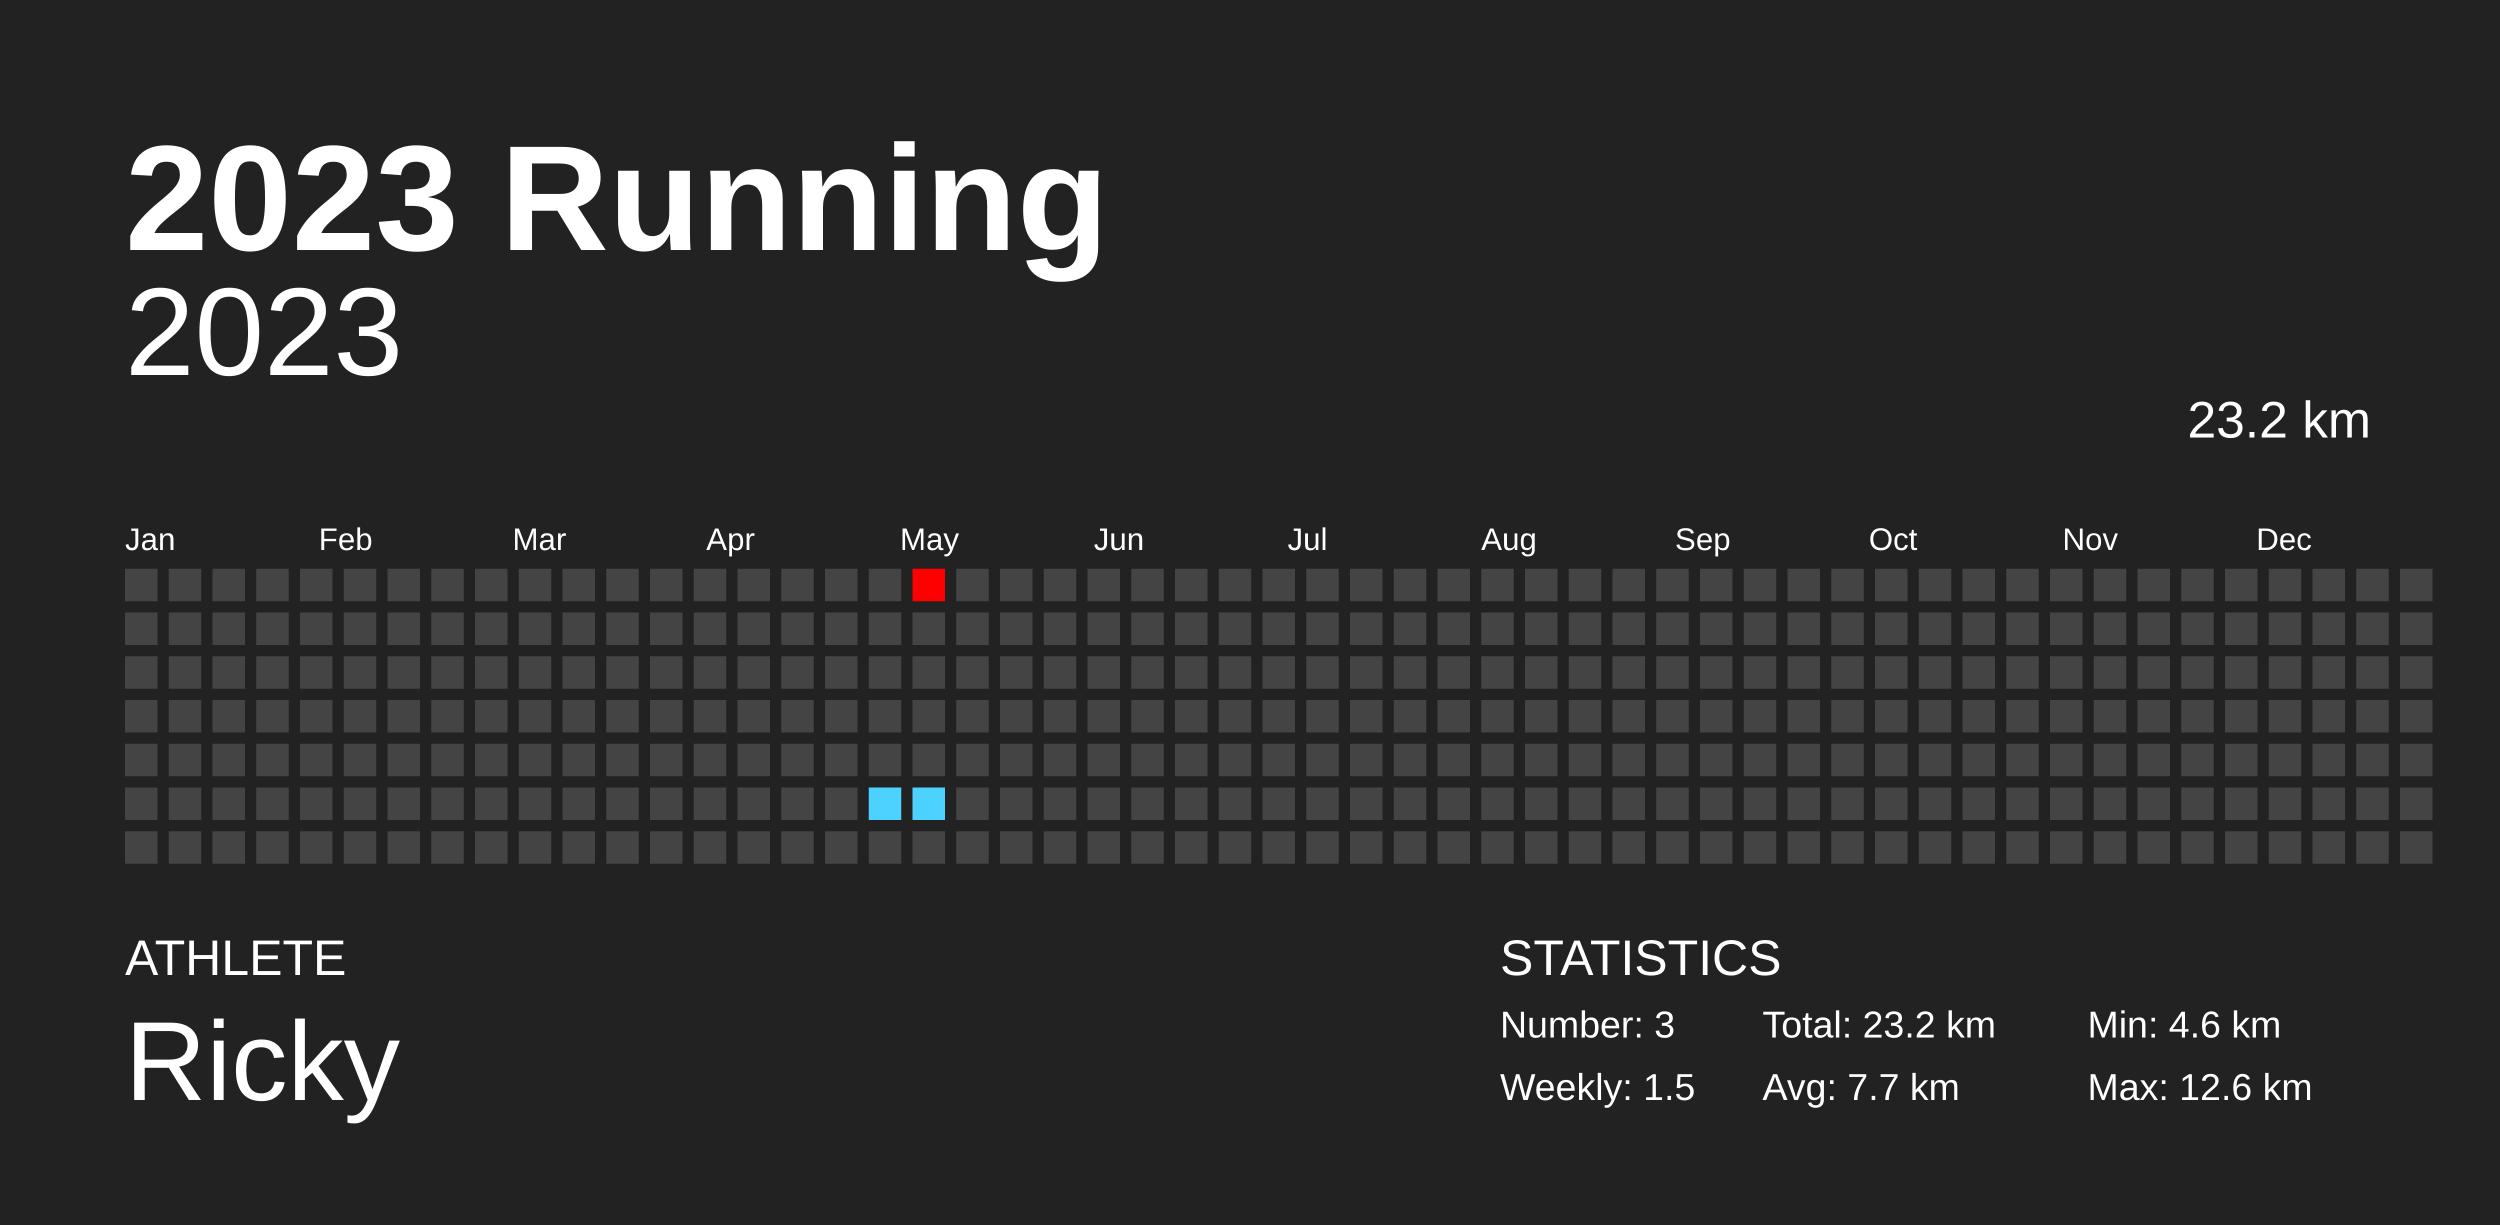
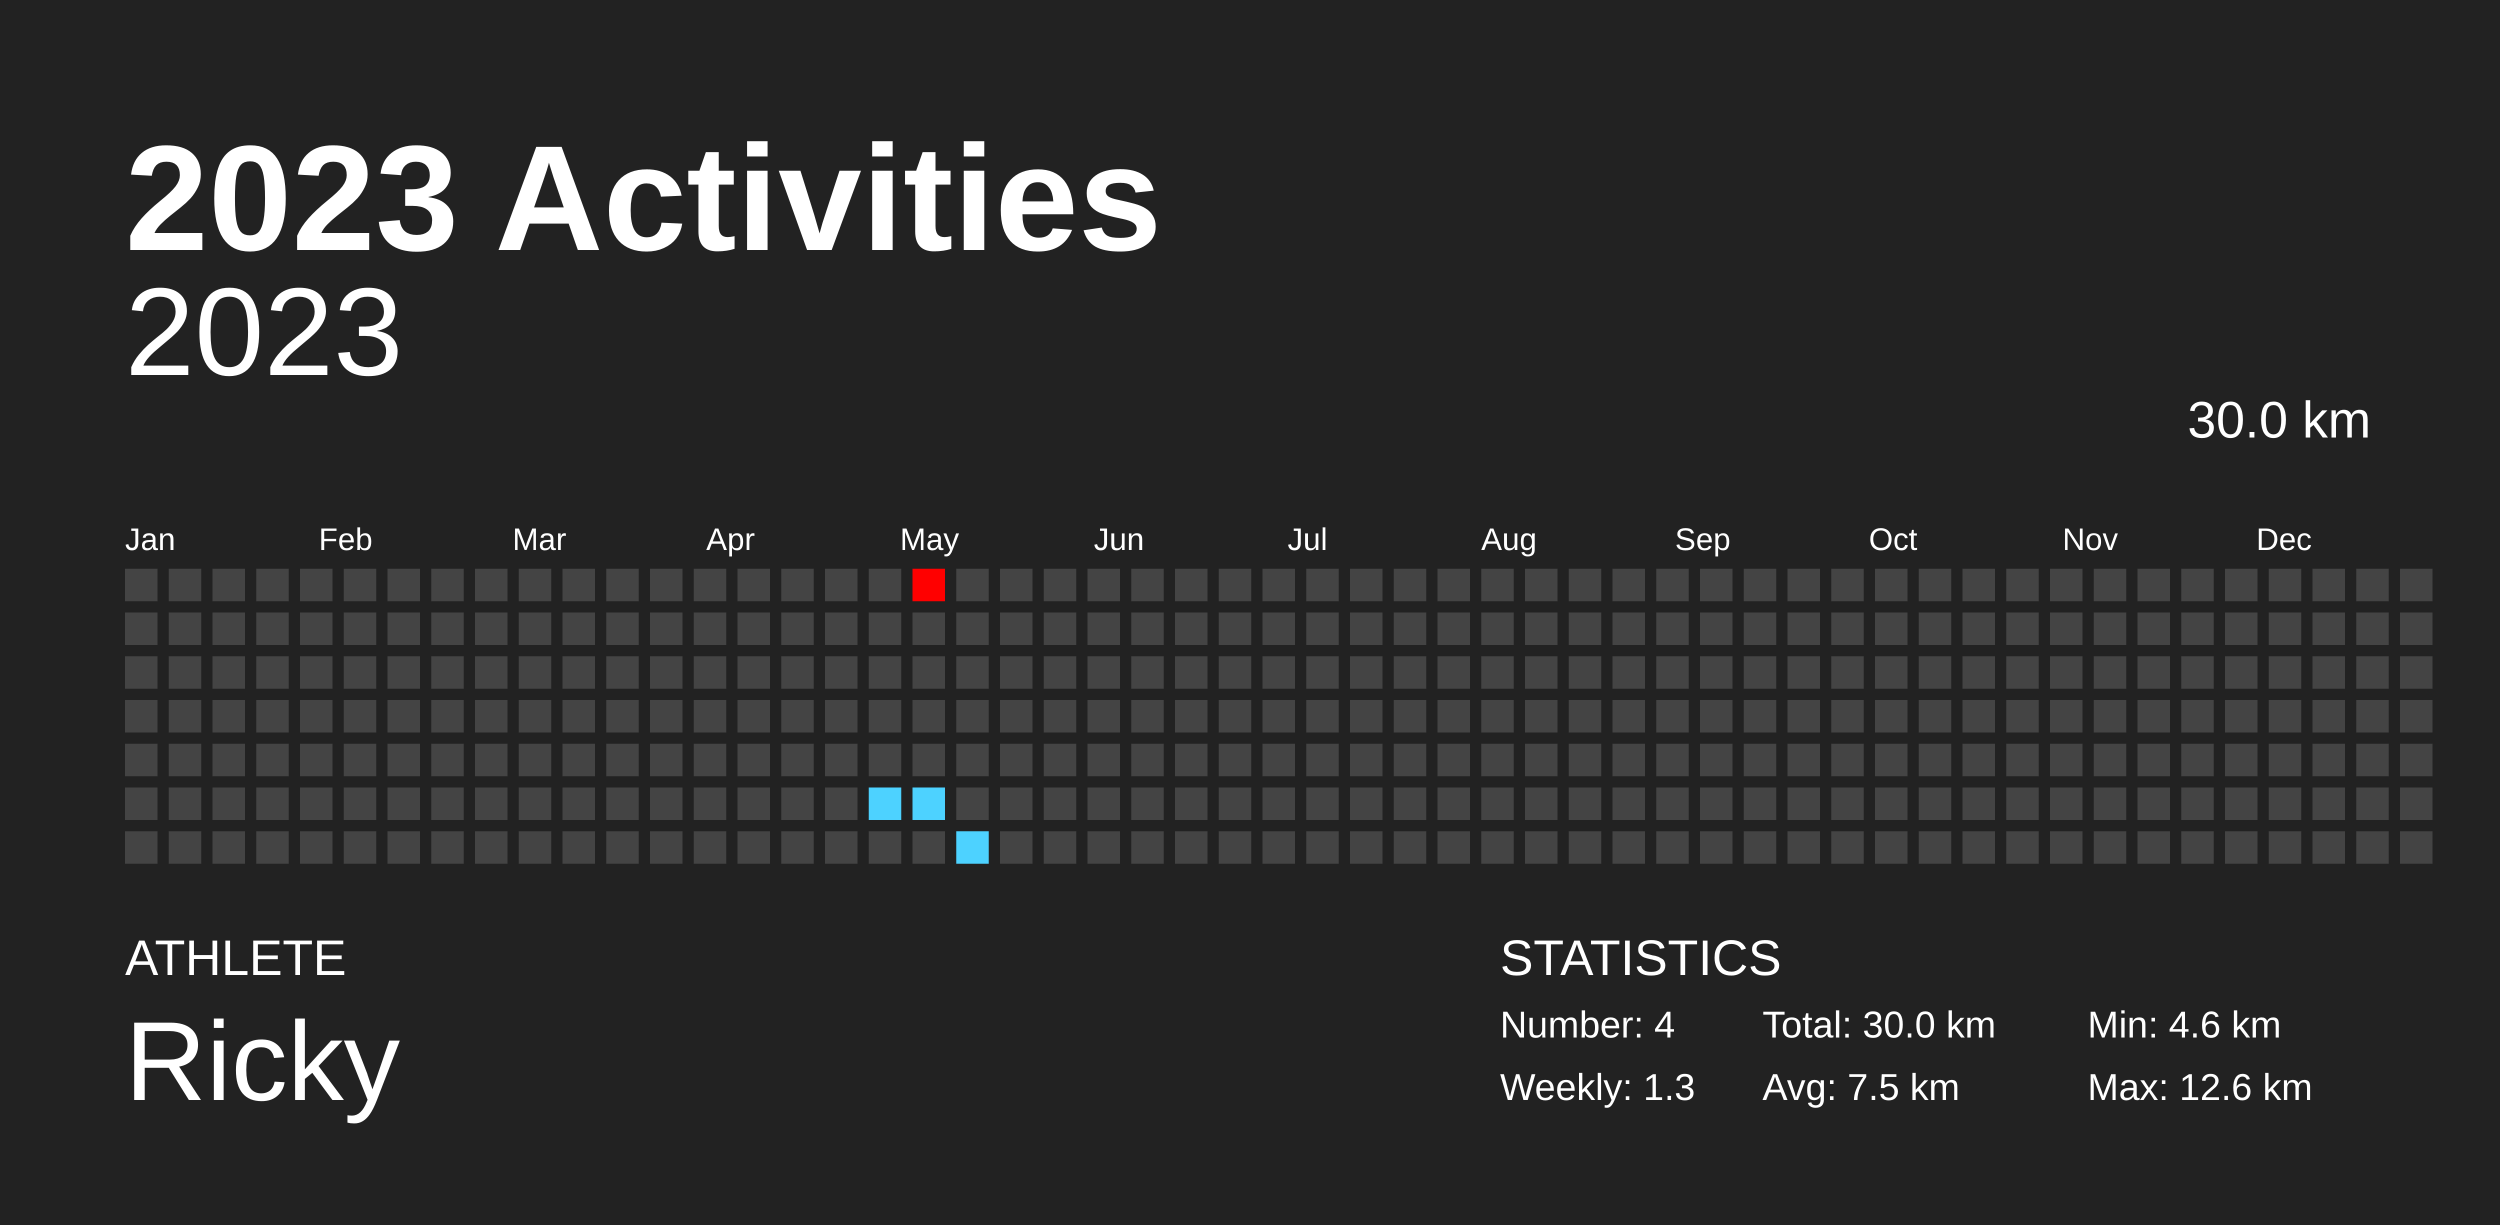
<svg xmlns="http://www.w3.org/2000/svg" baseProfile="full" height="98mm" version="1.1" viewBox="0,0,200,98" width="200mm">
  <defs />
  <rect fill="#222222" height="98" width="200" x="0" y="0" />
-   <text fill="#FFFFFF" style="font-size:12px; font-family:Arial; font-weight:bold;" x="10" y="20">2023 Running</text>
+   <text fill="#FFFFFF" style="font-size:12px; font-family:Arial; font-weight:bold;" x="10" y="20">2023 Activities</text>
  <text fill="#FFFFFF" style="font-size:4px; font-family:Arial" x="10" y="78">ATHLETE</text>
  <text fill="#FFFFFF" style="font-size:9px; font-family:Arial" x="10" y="88">Ricky</text>
  <text fill="#FFFFFF" style="font-size:4px; font-family:Arial" x="120" y="78">STATISTICS</text>
-   <text fill="#FFFFFF" style="font-size:3px; font-family:Arial" x="120" y="83">Number: 3</text>
-   <text fill="#FFFFFF" style="font-size:3px; font-family:Arial" x="120" y="88">Weekly: 1.5</text>
-   <text fill="#FFFFFF" style="font-size:3px; font-family:Arial" x="141" y="83">Total: 23.2 km</text>
-   <text fill="#FFFFFF" style="font-size:3px; font-family:Arial" x="141" y="88">Avg: 7.7 km</text>
+   <text fill="#FFFFFF" style="font-size:3px; font-family:Arial" x="120" y="83">Number: 4</text>
+   <text fill="#FFFFFF" style="font-size:3px; font-family:Arial" x="120" y="88">Weekly: 1.3</text>
+   <text fill="#FFFFFF" style="font-size:3px; font-family:Arial" x="141" y="83">Total: 30.0 km</text>
+   <text fill="#FFFFFF" style="font-size:3px; font-family:Arial" x="141" y="88">Avg: 7.5 km</text>
  <text fill="#FFFFFF" style="font-size:3px; font-family:Arial" x="167" y="83">Min: 4.6 km</text>
  <text fill="#FFFFFF" style="font-size:3px; font-family:Arial" x="167" y="88">Max: 12.6 km</text>
  <text alignment-baseline="hanging" fill="#FFFFFF" style="font-size:10.0px; font-family:Arial;" x="10" y="30">2023</text>
-   <text alignment-baseline="hanging" fill="#FFFFFF" style="font-size:4.125px; font-family:Arial;" x="175" y="35">23.2 km</text>
+   <text alignment-baseline="hanging" fill="#FFFFFF" style="font-size:4.125px; font-family:Arial;" x="175" y="35">30.0 km</text>
  <text fill="#FFFFFF" style="font-size:2.5px; font-family:Arial" x="10.0" y="44">Jan</text>
  <text fill="#FFFFFF" style="font-size:2.5px; font-family:Arial" x="25.5" y="44">Feb</text>
  <text fill="#FFFFFF" style="font-size:2.5px; font-family:Arial" x="41.0" y="44">Mar</text>
  <text fill="#FFFFFF" style="font-size:2.5px; font-family:Arial" x="56.5" y="44">Apr</text>
  <text fill="#FFFFFF" style="font-size:2.5px; font-family:Arial" x="72.0" y="44">May</text>
  <text fill="#FFFFFF" style="font-size:2.5px; font-family:Arial" x="87.5" y="44">Jun</text>
  <text fill="#FFFFFF" style="font-size:2.5px; font-family:Arial" x="103.0" y="44">Jul</text>
  <text fill="#FFFFFF" style="font-size:2.5px; font-family:Arial" x="118.5" y="44">Aug</text>
  <text fill="#FFFFFF" style="font-size:2.5px; font-family:Arial" x="134.0" y="44">Sep</text>
  <text fill="#FFFFFF" style="font-size:2.5px; font-family:Arial" x="149.5" y="44">Oct</text>
  <text fill="#FFFFFF" style="font-size:2.5px; font-family:Arial" x="165.0" y="44">Nov</text>
  <text fill="#FFFFFF" style="font-size:2.5px; font-family:Arial" x="180.5" y="44">Dec</text>
  <rect fill="#444444" height="2.6" width="2.6" x="10.0" y="45.5" />
  <rect fill="#444444" height="2.6" width="2.6" x="10.0" y="49.0" />
  <rect fill="#444444" height="2.6" width="2.6" x="10.0" y="52.5" />
  <rect fill="#444444" height="2.6" width="2.6" x="10.0" y="56.0" />
  <rect fill="#444444" height="2.6" width="2.6" x="10.0" y="59.5" />
  <rect fill="#444444" height="2.6" width="2.6" x="10.0" y="63.0" />
  <rect fill="#444444" height="2.6" width="2.6" x="10.0" y="66.5" />
  <rect fill="#444444" height="2.6" width="2.6" x="13.5" y="45.5" />
  <rect fill="#444444" height="2.6" width="2.6" x="13.5" y="49.0" />
  <rect fill="#444444" height="2.6" width="2.6" x="13.5" y="52.5" />
  <rect fill="#444444" height="2.6" width="2.6" x="13.5" y="56.0" />
  <rect fill="#444444" height="2.6" width="2.6" x="13.5" y="59.5" />
  <rect fill="#444444" height="2.6" width="2.6" x="13.5" y="63.0" />
  <rect fill="#444444" height="2.6" width="2.6" x="13.5" y="66.5" />
  <rect fill="#444444" height="2.6" width="2.6" x="17.0" y="45.5" />
  <rect fill="#444444" height="2.6" width="2.6" x="17.0" y="49.0" />
  <rect fill="#444444" height="2.6" width="2.6" x="17.0" y="52.5" />
  <rect fill="#444444" height="2.6" width="2.6" x="17.0" y="56.0" />
  <rect fill="#444444" height="2.6" width="2.6" x="17.0" y="59.5" />
  <rect fill="#444444" height="2.6" width="2.6" x="17.0" y="63.0" />
  <rect fill="#444444" height="2.6" width="2.6" x="17.0" y="66.5" />
  <rect fill="#444444" height="2.6" width="2.6" x="20.5" y="45.5" />
  <rect fill="#444444" height="2.6" width="2.6" x="20.5" y="49.0" />
  <rect fill="#444444" height="2.6" width="2.6" x="20.5" y="52.5" />
  <rect fill="#444444" height="2.6" width="2.6" x="20.5" y="56.0" />
  <rect fill="#444444" height="2.6" width="2.6" x="20.5" y="59.5" />
  <rect fill="#444444" height="2.6" width="2.6" x="20.5" y="63.0" />
  <rect fill="#444444" height="2.6" width="2.6" x="20.5" y="66.5" />
  <rect fill="#444444" height="2.6" width="2.6" x="24.0" y="45.5" />
  <rect fill="#444444" height="2.6" width="2.6" x="24.0" y="49.0" />
  <rect fill="#444444" height="2.6" width="2.6" x="24.0" y="52.5" />
  <rect fill="#444444" height="2.6" width="2.6" x="24.0" y="56.0" />
  <rect fill="#444444" height="2.6" width="2.6" x="24.0" y="59.5" />
  <rect fill="#444444" height="2.6" width="2.6" x="24.0" y="63.0" />
  <rect fill="#444444" height="2.6" width="2.6" x="24.0" y="66.5" />
  <rect fill="#444444" height="2.6" width="2.6" x="27.5" y="45.5" />
  <rect fill="#444444" height="2.6" width="2.6" x="27.5" y="49.0" />
  <rect fill="#444444" height="2.6" width="2.6" x="27.5" y="52.5" />
  <rect fill="#444444" height="2.6" width="2.6" x="27.5" y="56.0" />
  <rect fill="#444444" height="2.6" width="2.6" x="27.5" y="59.5" />
  <rect fill="#444444" height="2.6" width="2.6" x="27.5" y="63.0" />
  <rect fill="#444444" height="2.6" width="2.6" x="27.5" y="66.5" />
  <rect fill="#444444" height="2.6" width="2.6" x="31.0" y="45.5" />
  <rect fill="#444444" height="2.6" width="2.6" x="31.0" y="49.0" />
  <rect fill="#444444" height="2.6" width="2.6" x="31.0" y="52.5" />
  <rect fill="#444444" height="2.6" width="2.6" x="31.0" y="56.0" />
  <rect fill="#444444" height="2.6" width="2.6" x="31.0" y="59.5" />
  <rect fill="#444444" height="2.6" width="2.6" x="31.0" y="63.0" />
  <rect fill="#444444" height="2.6" width="2.6" x="31.0" y="66.5" />
  <rect fill="#444444" height="2.6" width="2.6" x="34.5" y="45.5" />
  <rect fill="#444444" height="2.6" width="2.6" x="34.5" y="49.0" />
  <rect fill="#444444" height="2.6" width="2.6" x="34.5" y="52.5" />
  <rect fill="#444444" height="2.6" width="2.6" x="34.5" y="56.0" />
  <rect fill="#444444" height="2.6" width="2.6" x="34.5" y="59.5" />
  <rect fill="#444444" height="2.6" width="2.6" x="34.5" y="63.0" />
  <rect fill="#444444" height="2.6" width="2.6" x="34.5" y="66.5" />
  <rect fill="#444444" height="2.6" width="2.6" x="38.0" y="45.5" />
  <rect fill="#444444" height="2.6" width="2.6" x="38.0" y="49.0" />
  <rect fill="#444444" height="2.6" width="2.6" x="38.0" y="52.5" />
  <rect fill="#444444" height="2.6" width="2.6" x="38.0" y="56.0" />
  <rect fill="#444444" height="2.6" width="2.6" x="38.0" y="59.5" />
  <rect fill="#444444" height="2.6" width="2.6" x="38.0" y="63.0" />
  <rect fill="#444444" height="2.6" width="2.6" x="38.0" y="66.5" />
  <rect fill="#444444" height="2.6" width="2.6" x="41.5" y="45.5" />
  <rect fill="#444444" height="2.6" width="2.6" x="41.5" y="49.0" />
  <rect fill="#444444" height="2.6" width="2.6" x="41.5" y="52.5" />
  <rect fill="#444444" height="2.6" width="2.6" x="41.5" y="56.0" />
  <rect fill="#444444" height="2.6" width="2.6" x="41.5" y="59.5" />
  <rect fill="#444444" height="2.6" width="2.6" x="41.5" y="63.0" />
  <rect fill="#444444" height="2.6" width="2.6" x="41.5" y="66.5" />
  <rect fill="#444444" height="2.6" width="2.6" x="45.0" y="45.5" />
  <rect fill="#444444" height="2.6" width="2.6" x="45.0" y="49.0" />
  <rect fill="#444444" height="2.6" width="2.6" x="45.0" y="52.5" />
  <rect fill="#444444" height="2.6" width="2.6" x="45.0" y="56.0" />
  <rect fill="#444444" height="2.6" width="2.6" x="45.0" y="59.5" />
  <rect fill="#444444" height="2.6" width="2.6" x="45.0" y="63.0" />
  <rect fill="#444444" height="2.6" width="2.6" x="45.0" y="66.5" />
  <rect fill="#444444" height="2.6" width="2.6" x="48.5" y="45.5" />
  <rect fill="#444444" height="2.6" width="2.6" x="48.5" y="49.0" />
  <rect fill="#444444" height="2.6" width="2.6" x="48.5" y="52.5" />
  <rect fill="#444444" height="2.6" width="2.6" x="48.5" y="56.0" />
  <rect fill="#444444" height="2.6" width="2.6" x="48.5" y="59.5" />
  <rect fill="#444444" height="2.6" width="2.6" x="48.5" y="63.0" />
  <rect fill="#444444" height="2.6" width="2.6" x="48.5" y="66.5" />
  <rect fill="#444444" height="2.6" width="2.6" x="52.0" y="45.5" />
  <rect fill="#444444" height="2.6" width="2.6" x="52.0" y="49.0" />
  <rect fill="#444444" height="2.6" width="2.6" x="52.0" y="52.5" />
  <rect fill="#444444" height="2.6" width="2.6" x="52.0" y="56.0" />
  <rect fill="#444444" height="2.6" width="2.6" x="52.0" y="59.5" />
  <rect fill="#444444" height="2.6" width="2.6" x="52.0" y="63.0" />
  <rect fill="#444444" height="2.6" width="2.6" x="52.0" y="66.5" />
  <rect fill="#444444" height="2.6" width="2.6" x="55.5" y="45.5" />
  <rect fill="#444444" height="2.6" width="2.6" x="55.5" y="49.0" />
  <rect fill="#444444" height="2.6" width="2.6" x="55.5" y="52.5" />
  <rect fill="#444444" height="2.6" width="2.6" x="55.5" y="56.0" />
  <rect fill="#444444" height="2.6" width="2.6" x="55.5" y="59.5" />
  <rect fill="#444444" height="2.6" width="2.6" x="55.5" y="63.0" />
  <rect fill="#444444" height="2.6" width="2.6" x="55.5" y="66.5" />
  <rect fill="#444444" height="2.6" width="2.6" x="59.0" y="45.5" />
  <rect fill="#444444" height="2.6" width="2.6" x="59.0" y="49.0" />
  <rect fill="#444444" height="2.6" width="2.6" x="59.0" y="52.5" />
  <rect fill="#444444" height="2.6" width="2.6" x="59.0" y="56.0" />
  <rect fill="#444444" height="2.6" width="2.6" x="59.0" y="59.5" />
  <rect fill="#444444" height="2.6" width="2.6" x="59.0" y="63.0" />
  <rect fill="#444444" height="2.6" width="2.6" x="59.0" y="66.5" />
  <rect fill="#444444" height="2.6" width="2.6" x="62.5" y="45.5" />
  <rect fill="#444444" height="2.6" width="2.6" x="62.5" y="49.0" />
  <rect fill="#444444" height="2.6" width="2.6" x="62.5" y="52.5" />
  <rect fill="#444444" height="2.6" width="2.6" x="62.5" y="56.0" />
  <rect fill="#444444" height="2.6" width="2.6" x="62.5" y="59.5" />
  <rect fill="#444444" height="2.6" width="2.6" x="62.5" y="63.0" />
  <rect fill="#444444" height="2.6" width="2.6" x="62.5" y="66.5" />
  <rect fill="#444444" height="2.6" width="2.6" x="66.0" y="45.5" />
  <rect fill="#444444" height="2.6" width="2.6" x="66.0" y="49.0" />
  <rect fill="#444444" height="2.6" width="2.6" x="66.0" y="52.5" />
  <rect fill="#444444" height="2.6" width="2.6" x="66.0" y="56.0" />
  <rect fill="#444444" height="2.6" width="2.6" x="66.0" y="59.5" />
  <rect fill="#444444" height="2.6" width="2.6" x="66.0" y="63.0" />
  <rect fill="#444444" height="2.6" width="2.6" x="66.0" y="66.5" />
  <rect fill="#444444" height="2.6" width="2.6" x="69.5" y="45.5" />
  <rect fill="#444444" height="2.6" width="2.6" x="69.5" y="49.0" />
  <rect fill="#444444" height="2.6" width="2.6" x="69.5" y="52.5" />
  <rect fill="#444444" height="2.6" width="2.6" x="69.5" y="56.0" />
  <rect fill="#444444" height="2.6" width="2.6" x="69.5" y="59.5" />
  <rect fill="#4dd2ff" height="2.6" width="2.6" x="69.5" y="63.0" />
  <rect fill="#444444" height="2.6" width="2.6" x="69.5" y="66.5" />
  <rect fill="#ff0000" height="2.6" width="2.6" x="73.0" y="45.5" />
  <rect fill="#444444" height="2.6" width="2.6" x="73.0" y="49.0" />
  <rect fill="#444444" height="2.6" width="2.6" x="73.0" y="52.5" />
  <rect fill="#444444" height="2.6" width="2.6" x="73.0" y="56.0" />
  <rect fill="#444444" height="2.6" width="2.6" x="73.0" y="59.5" />
  <rect fill="#4dd2ff" height="2.6" width="2.6" x="73.0" y="63.0" />
  <rect fill="#444444" height="2.6" width="2.6" x="73.0" y="66.5" />
  <rect fill="#444444" height="2.6" width="2.6" x="76.5" y="45.5" />
  <rect fill="#444444" height="2.6" width="2.6" x="76.5" y="49.0" />
  <rect fill="#444444" height="2.6" width="2.6" x="76.5" y="52.5" />
  <rect fill="#444444" height="2.6" width="2.6" x="76.5" y="56.0" />
  <rect fill="#444444" height="2.6" width="2.6" x="76.5" y="59.5" />
  <rect fill="#444444" height="2.6" width="2.6" x="76.5" y="63.0" />
-   <rect fill="#444444" height="2.6" width="2.6" x="76.5" y="66.5" />
+   <rect fill="#4dd2ff" height="2.6" width="2.6" x="76.5" y="66.5" />
  <rect fill="#444444" height="2.6" width="2.6" x="80.0" y="45.5" />
  <rect fill="#444444" height="2.6" width="2.6" x="80.0" y="49.0" />
  <rect fill="#444444" height="2.6" width="2.6" x="80.0" y="52.5" />
  <rect fill="#444444" height="2.6" width="2.6" x="80.0" y="56.0" />
  <rect fill="#444444" height="2.6" width="2.6" x="80.0" y="59.5" />
  <rect fill="#444444" height="2.6" width="2.6" x="80.0" y="63.0" />
  <rect fill="#444444" height="2.6" width="2.6" x="80.0" y="66.5" />
  <rect fill="#444444" height="2.6" width="2.6" x="83.5" y="45.5" />
  <rect fill="#444444" height="2.6" width="2.6" x="83.5" y="49.0" />
  <rect fill="#444444" height="2.6" width="2.6" x="83.5" y="52.5" />
  <rect fill="#444444" height="2.6" width="2.6" x="83.5" y="56.0" />
  <rect fill="#444444" height="2.6" width="2.6" x="83.5" y="59.5" />
  <rect fill="#444444" height="2.6" width="2.6" x="83.5" y="63.0" />
  <rect fill="#444444" height="2.6" width="2.6" x="83.5" y="66.5" />
  <rect fill="#444444" height="2.6" width="2.6" x="87.0" y="45.5" />
  <rect fill="#444444" height="2.6" width="2.6" x="87.0" y="49.0" />
  <rect fill="#444444" height="2.6" width="2.6" x="87.0" y="52.5" />
  <rect fill="#444444" height="2.6" width="2.6" x="87.0" y="56.0" />
  <rect fill="#444444" height="2.6" width="2.6" x="87.0" y="59.5" />
  <rect fill="#444444" height="2.6" width="2.6" x="87.0" y="63.0" />
  <rect fill="#444444" height="2.6" width="2.6" x="87.0" y="66.5" />
  <rect fill="#444444" height="2.6" width="2.6" x="90.5" y="45.5" />
  <rect fill="#444444" height="2.6" width="2.6" x="90.5" y="49.0" />
  <rect fill="#444444" height="2.6" width="2.6" x="90.5" y="52.5" />
  <rect fill="#444444" height="2.6" width="2.6" x="90.5" y="56.0" />
  <rect fill="#444444" height="2.6" width="2.6" x="90.5" y="59.5" />
  <rect fill="#444444" height="2.6" width="2.6" x="90.5" y="63.0" />
  <rect fill="#444444" height="2.6" width="2.6" x="90.5" y="66.5" />
  <rect fill="#444444" height="2.6" width="2.6" x="94.0" y="45.5" />
  <rect fill="#444444" height="2.6" width="2.6" x="94.0" y="49.0" />
  <rect fill="#444444" height="2.6" width="2.6" x="94.0" y="52.5" />
  <rect fill="#444444" height="2.6" width="2.6" x="94.0" y="56.0" />
  <rect fill="#444444" height="2.6" width="2.6" x="94.0" y="59.5" />
  <rect fill="#444444" height="2.6" width="2.6" x="94.0" y="63.0" />
  <rect fill="#444444" height="2.6" width="2.6" x="94.0" y="66.5" />
  <rect fill="#444444" height="2.6" width="2.6" x="97.5" y="45.5" />
  <rect fill="#444444" height="2.6" width="2.6" x="97.5" y="49.0" />
  <rect fill="#444444" height="2.6" width="2.6" x="97.5" y="52.5" />
  <rect fill="#444444" height="2.6" width="2.6" x="97.5" y="56.0" />
  <rect fill="#444444" height="2.6" width="2.6" x="97.5" y="59.5" />
  <rect fill="#444444" height="2.6" width="2.6" x="97.5" y="63.0" />
  <rect fill="#444444" height="2.6" width="2.6" x="97.5" y="66.5" />
  <rect fill="#444444" height="2.6" width="2.6" x="101.0" y="45.5" />
  <rect fill="#444444" height="2.6" width="2.6" x="101.0" y="49.0" />
  <rect fill="#444444" height="2.6" width="2.6" x="101.0" y="52.5" />
  <rect fill="#444444" height="2.6" width="2.6" x="101.0" y="56.0" />
  <rect fill="#444444" height="2.6" width="2.6" x="101.0" y="59.5" />
  <rect fill="#444444" height="2.6" width="2.6" x="101.0" y="63.0" />
  <rect fill="#444444" height="2.6" width="2.6" x="101.0" y="66.5" />
  <rect fill="#444444" height="2.6" width="2.6" x="104.5" y="45.5" />
  <rect fill="#444444" height="2.6" width="2.6" x="104.5" y="49.0" />
  <rect fill="#444444" height="2.6" width="2.6" x="104.5" y="52.5" />
  <rect fill="#444444" height="2.6" width="2.6" x="104.5" y="56.0" />
  <rect fill="#444444" height="2.6" width="2.6" x="104.5" y="59.5" />
  <rect fill="#444444" height="2.6" width="2.6" x="104.5" y="63.0" />
  <rect fill="#444444" height="2.6" width="2.6" x="104.5" y="66.5" />
  <rect fill="#444444" height="2.6" width="2.6" x="108.0" y="45.5" />
  <rect fill="#444444" height="2.6" width="2.6" x="108.0" y="49.0" />
  <rect fill="#444444" height="2.6" width="2.6" x="108.0" y="52.5" />
  <rect fill="#444444" height="2.6" width="2.6" x="108.0" y="56.0" />
  <rect fill="#444444" height="2.6" width="2.6" x="108.0" y="59.5" />
  <rect fill="#444444" height="2.6" width="2.6" x="108.0" y="63.0" />
  <rect fill="#444444" height="2.6" width="2.6" x="108.0" y="66.5" />
  <rect fill="#444444" height="2.6" width="2.6" x="111.5" y="45.5" />
  <rect fill="#444444" height="2.6" width="2.6" x="111.5" y="49.0" />
  <rect fill="#444444" height="2.6" width="2.6" x="111.5" y="52.5" />
  <rect fill="#444444" height="2.6" width="2.6" x="111.5" y="56.0" />
  <rect fill="#444444" height="2.6" width="2.6" x="111.5" y="59.5" />
  <rect fill="#444444" height="2.6" width="2.6" x="111.5" y="63.0" />
  <rect fill="#444444" height="2.6" width="2.6" x="111.5" y="66.5" />
  <rect fill="#444444" height="2.6" width="2.6" x="115.0" y="45.5" />
  <rect fill="#444444" height="2.6" width="2.6" x="115.0" y="49.0" />
  <rect fill="#444444" height="2.6" width="2.6" x="115.0" y="52.5" />
  <rect fill="#444444" height="2.6" width="2.6" x="115.0" y="56.0" />
  <rect fill="#444444" height="2.6" width="2.6" x="115.0" y="59.5" />
  <rect fill="#444444" height="2.6" width="2.6" x="115.0" y="63.0" />
  <rect fill="#444444" height="2.6" width="2.6" x="115.0" y="66.5" />
  <rect fill="#444444" height="2.6" width="2.6" x="118.5" y="45.5" />
  <rect fill="#444444" height="2.6" width="2.6" x="118.5" y="49.0" />
  <rect fill="#444444" height="2.6" width="2.6" x="118.5" y="52.5" />
  <rect fill="#444444" height="2.6" width="2.6" x="118.5" y="56.0" />
  <rect fill="#444444" height="2.6" width="2.6" x="118.5" y="59.5" />
  <rect fill="#444444" height="2.6" width="2.6" x="118.5" y="63.0" />
  <rect fill="#444444" height="2.6" width="2.6" x="118.5" y="66.5" />
  <rect fill="#444444" height="2.6" width="2.6" x="122.0" y="45.5" />
  <rect fill="#444444" height="2.6" width="2.6" x="122.0" y="49.0" />
  <rect fill="#444444" height="2.6" width="2.6" x="122.0" y="52.5" />
  <rect fill="#444444" height="2.6" width="2.6" x="122.0" y="56.0" />
  <rect fill="#444444" height="2.6" width="2.6" x="122.0" y="59.5" />
  <rect fill="#444444" height="2.6" width="2.6" x="122.0" y="63.0" />
  <rect fill="#444444" height="2.6" width="2.6" x="122.0" y="66.5" />
  <rect fill="#444444" height="2.6" width="2.6" x="125.5" y="45.5" />
  <rect fill="#444444" height="2.6" width="2.6" x="125.5" y="49.0" />
  <rect fill="#444444" height="2.6" width="2.6" x="125.5" y="52.5" />
  <rect fill="#444444" height="2.6" width="2.6" x="125.5" y="56.0" />
  <rect fill="#444444" height="2.6" width="2.6" x="125.5" y="59.5" />
  <rect fill="#444444" height="2.6" width="2.6" x="125.5" y="63.0" />
  <rect fill="#444444" height="2.6" width="2.6" x="125.5" y="66.5" />
  <rect fill="#444444" height="2.6" width="2.6" x="129.0" y="45.5" />
  <rect fill="#444444" height="2.6" width="2.6" x="129.0" y="49.0" />
  <rect fill="#444444" height="2.6" width="2.6" x="129.0" y="52.5" />
  <rect fill="#444444" height="2.6" width="2.6" x="129.0" y="56.0" />
  <rect fill="#444444" height="2.6" width="2.6" x="129.0" y="59.5" />
  <rect fill="#444444" height="2.6" width="2.6" x="129.0" y="63.0" />
  <rect fill="#444444" height="2.6" width="2.6" x="129.0" y="66.5" />
  <rect fill="#444444" height="2.6" width="2.6" x="132.5" y="45.5" />
  <rect fill="#444444" height="2.6" width="2.6" x="132.5" y="49.0" />
  <rect fill="#444444" height="2.6" width="2.6" x="132.5" y="52.5" />
  <rect fill="#444444" height="2.6" width="2.6" x="132.5" y="56.0" />
  <rect fill="#444444" height="2.6" width="2.6" x="132.5" y="59.5" />
  <rect fill="#444444" height="2.6" width="2.6" x="132.5" y="63.0" />
  <rect fill="#444444" height="2.6" width="2.6" x="132.5" y="66.5" />
  <rect fill="#444444" height="2.6" width="2.6" x="136.0" y="45.5" />
  <rect fill="#444444" height="2.6" width="2.6" x="136.0" y="49.0" />
  <rect fill="#444444" height="2.6" width="2.6" x="136.0" y="52.5" />
  <rect fill="#444444" height="2.6" width="2.6" x="136.0" y="56.0" />
  <rect fill="#444444" height="2.6" width="2.6" x="136.0" y="59.5" />
  <rect fill="#444444" height="2.6" width="2.6" x="136.0" y="63.0" />
  <rect fill="#444444" height="2.6" width="2.6" x="136.0" y="66.5" />
  <rect fill="#444444" height="2.6" width="2.6" x="139.5" y="45.5" />
  <rect fill="#444444" height="2.6" width="2.6" x="139.5" y="49.0" />
  <rect fill="#444444" height="2.6" width="2.6" x="139.5" y="52.5" />
  <rect fill="#444444" height="2.6" width="2.6" x="139.5" y="56.0" />
  <rect fill="#444444" height="2.6" width="2.6" x="139.5" y="59.5" />
  <rect fill="#444444" height="2.6" width="2.6" x="139.5" y="63.0" />
  <rect fill="#444444" height="2.6" width="2.6" x="139.5" y="66.5" />
  <rect fill="#444444" height="2.6" width="2.6" x="143.0" y="45.5" />
  <rect fill="#444444" height="2.6" width="2.6" x="143.0" y="49.0" />
  <rect fill="#444444" height="2.6" width="2.6" x="143.0" y="52.5" />
  <rect fill="#444444" height="2.6" width="2.6" x="143.0" y="56.0" />
  <rect fill="#444444" height="2.6" width="2.6" x="143.0" y="59.5" />
  <rect fill="#444444" height="2.6" width="2.6" x="143.0" y="63.0" />
  <rect fill="#444444" height="2.6" width="2.6" x="143.0" y="66.5" />
  <rect fill="#444444" height="2.6" width="2.6" x="146.5" y="45.5" />
  <rect fill="#444444" height="2.6" width="2.6" x="146.5" y="49.0" />
  <rect fill="#444444" height="2.6" width="2.6" x="146.5" y="52.5" />
  <rect fill="#444444" height="2.6" width="2.6" x="146.5" y="56.0" />
  <rect fill="#444444" height="2.6" width="2.6" x="146.5" y="59.5" />
  <rect fill="#444444" height="2.6" width="2.6" x="146.5" y="63.0" />
  <rect fill="#444444" height="2.6" width="2.6" x="146.5" y="66.5" />
  <rect fill="#444444" height="2.6" width="2.6" x="150.0" y="45.5" />
  <rect fill="#444444" height="2.6" width="2.6" x="150.0" y="49.0" />
  <rect fill="#444444" height="2.6" width="2.6" x="150.0" y="52.5" />
  <rect fill="#444444" height="2.6" width="2.6" x="150.0" y="56.0" />
  <rect fill="#444444" height="2.6" width="2.6" x="150.0" y="59.5" />
  <rect fill="#444444" height="2.6" width="2.6" x="150.0" y="63.0" />
  <rect fill="#444444" height="2.6" width="2.6" x="150.0" y="66.5" />
  <rect fill="#444444" height="2.6" width="2.6" x="153.5" y="45.5" />
  <rect fill="#444444" height="2.6" width="2.6" x="153.5" y="49.0" />
  <rect fill="#444444" height="2.6" width="2.6" x="153.5" y="52.5" />
  <rect fill="#444444" height="2.6" width="2.6" x="153.5" y="56.0" />
  <rect fill="#444444" height="2.6" width="2.6" x="153.5" y="59.5" />
  <rect fill="#444444" height="2.6" width="2.6" x="153.5" y="63.0" />
  <rect fill="#444444" height="2.6" width="2.6" x="153.5" y="66.5" />
  <rect fill="#444444" height="2.6" width="2.6" x="157.0" y="45.5" />
  <rect fill="#444444" height="2.6" width="2.6" x="157.0" y="49.0" />
  <rect fill="#444444" height="2.6" width="2.6" x="157.0" y="52.5" />
  <rect fill="#444444" height="2.6" width="2.6" x="157.0" y="56.0" />
  <rect fill="#444444" height="2.6" width="2.6" x="157.0" y="59.5" />
  <rect fill="#444444" height="2.6" width="2.6" x="157.0" y="63.0" />
  <rect fill="#444444" height="2.6" width="2.6" x="157.0" y="66.5" />
  <rect fill="#444444" height="2.6" width="2.6" x="160.5" y="45.5" />
  <rect fill="#444444" height="2.6" width="2.6" x="160.5" y="49.0" />
  <rect fill="#444444" height="2.6" width="2.6" x="160.5" y="52.5" />
  <rect fill="#444444" height="2.6" width="2.6" x="160.5" y="56.0" />
  <rect fill="#444444" height="2.6" width="2.6" x="160.5" y="59.5" />
  <rect fill="#444444" height="2.6" width="2.6" x="160.5" y="63.0" />
  <rect fill="#444444" height="2.6" width="2.6" x="160.5" y="66.5" />
  <rect fill="#444444" height="2.6" width="2.6" x="164.0" y="45.5" />
  <rect fill="#444444" height="2.6" width="2.6" x="164.0" y="49.0" />
  <rect fill="#444444" height="2.6" width="2.6" x="164.0" y="52.5" />
  <rect fill="#444444" height="2.6" width="2.6" x="164.0" y="56.0" />
  <rect fill="#444444" height="2.6" width="2.6" x="164.0" y="59.5" />
  <rect fill="#444444" height="2.6" width="2.6" x="164.0" y="63.0" />
  <rect fill="#444444" height="2.6" width="2.6" x="164.0" y="66.5" />
  <rect fill="#444444" height="2.6" width="2.6" x="167.5" y="45.5" />
  <rect fill="#444444" height="2.6" width="2.6" x="167.5" y="49.0" />
  <rect fill="#444444" height="2.6" width="2.6" x="167.5" y="52.5" />
  <rect fill="#444444" height="2.6" width="2.6" x="167.5" y="56.0" />
  <rect fill="#444444" height="2.6" width="2.6" x="167.5" y="59.5" />
  <rect fill="#444444" height="2.6" width="2.6" x="167.5" y="63.0" />
  <rect fill="#444444" height="2.6" width="2.6" x="167.5" y="66.5" />
  <rect fill="#444444" height="2.6" width="2.6" x="171.0" y="45.5" />
  <rect fill="#444444" height="2.6" width="2.6" x="171.0" y="49.0" />
  <rect fill="#444444" height="2.6" width="2.6" x="171.0" y="52.5" />
  <rect fill="#444444" height="2.6" width="2.6" x="171.0" y="56.0" />
  <rect fill="#444444" height="2.6" width="2.6" x="171.0" y="59.5" />
  <rect fill="#444444" height="2.6" width="2.6" x="171.0" y="63.0" />
  <rect fill="#444444" height="2.6" width="2.6" x="171.0" y="66.5" />
  <rect fill="#444444" height="2.6" width="2.6" x="174.5" y="45.5" />
  <rect fill="#444444" height="2.6" width="2.6" x="174.5" y="49.0" />
  <rect fill="#444444" height="2.6" width="2.6" x="174.5" y="52.5" />
  <rect fill="#444444" height="2.6" width="2.6" x="174.5" y="56.0" />
  <rect fill="#444444" height="2.6" width="2.6" x="174.5" y="59.5" />
  <rect fill="#444444" height="2.6" width="2.6" x="174.5" y="63.0" />
  <rect fill="#444444" height="2.6" width="2.6" x="174.5" y="66.5" />
  <rect fill="#444444" height="2.6" width="2.6" x="178.0" y="45.5" />
  <rect fill="#444444" height="2.6" width="2.6" x="178.0" y="49.0" />
  <rect fill="#444444" height="2.6" width="2.6" x="178.0" y="52.5" />
  <rect fill="#444444" height="2.6" width="2.6" x="178.0" y="56.0" />
  <rect fill="#444444" height="2.6" width="2.6" x="178.0" y="59.5" />
  <rect fill="#444444" height="2.6" width="2.6" x="178.0" y="63.0" />
  <rect fill="#444444" height="2.6" width="2.6" x="178.0" y="66.5" />
  <rect fill="#444444" height="2.6" width="2.6" x="181.5" y="45.5" />
  <rect fill="#444444" height="2.6" width="2.6" x="181.5" y="49.0" />
  <rect fill="#444444" height="2.6" width="2.6" x="181.5" y="52.5" />
  <rect fill="#444444" height="2.6" width="2.6" x="181.5" y="56.0" />
  <rect fill="#444444" height="2.6" width="2.6" x="181.5" y="59.5" />
  <rect fill="#444444" height="2.6" width="2.6" x="181.5" y="63.0" />
  <rect fill="#444444" height="2.6" width="2.6" x="181.5" y="66.5" />
  <rect fill="#444444" height="2.6" width="2.6" x="185.0" y="45.5" />
  <rect fill="#444444" height="2.6" width="2.6" x="185.0" y="49.0" />
  <rect fill="#444444" height="2.6" width="2.6" x="185.0" y="52.5" />
  <rect fill="#444444" height="2.6" width="2.6" x="185.0" y="56.0" />
  <rect fill="#444444" height="2.6" width="2.6" x="185.0" y="59.5" />
  <rect fill="#444444" height="2.6" width="2.6" x="185.0" y="63.0" />
  <rect fill="#444444" height="2.6" width="2.6" x="185.0" y="66.5" />
  <rect fill="#444444" height="2.6" width="2.6" x="188.5" y="45.5" />
  <rect fill="#444444" height="2.6" width="2.6" x="188.5" y="49.0" />
  <rect fill="#444444" height="2.6" width="2.6" x="188.5" y="52.5" />
  <rect fill="#444444" height="2.6" width="2.6" x="188.5" y="56.0" />
  <rect fill="#444444" height="2.6" width="2.6" x="188.5" y="59.5" />
  <rect fill="#444444" height="2.6" width="2.6" x="188.5" y="63.0" />
  <rect fill="#444444" height="2.6" width="2.6" x="188.5" y="66.5" />
  <rect fill="#444444" height="2.6" width="2.6" x="192.0" y="45.5" />
  <rect fill="#444444" height="2.6" width="2.6" x="192.0" y="49.0" />
  <rect fill="#444444" height="2.6" width="2.6" x="192.0" y="52.5" />
  <rect fill="#444444" height="2.6" width="2.6" x="192.0" y="56.0" />
  <rect fill="#444444" height="2.6" width="2.6" x="192.0" y="59.5" />
  <rect fill="#444444" height="2.6" width="2.6" x="192.0" y="63.0" />
  <rect fill="#444444" height="2.6" width="2.6" x="192.0" y="66.5" />
</svg>
